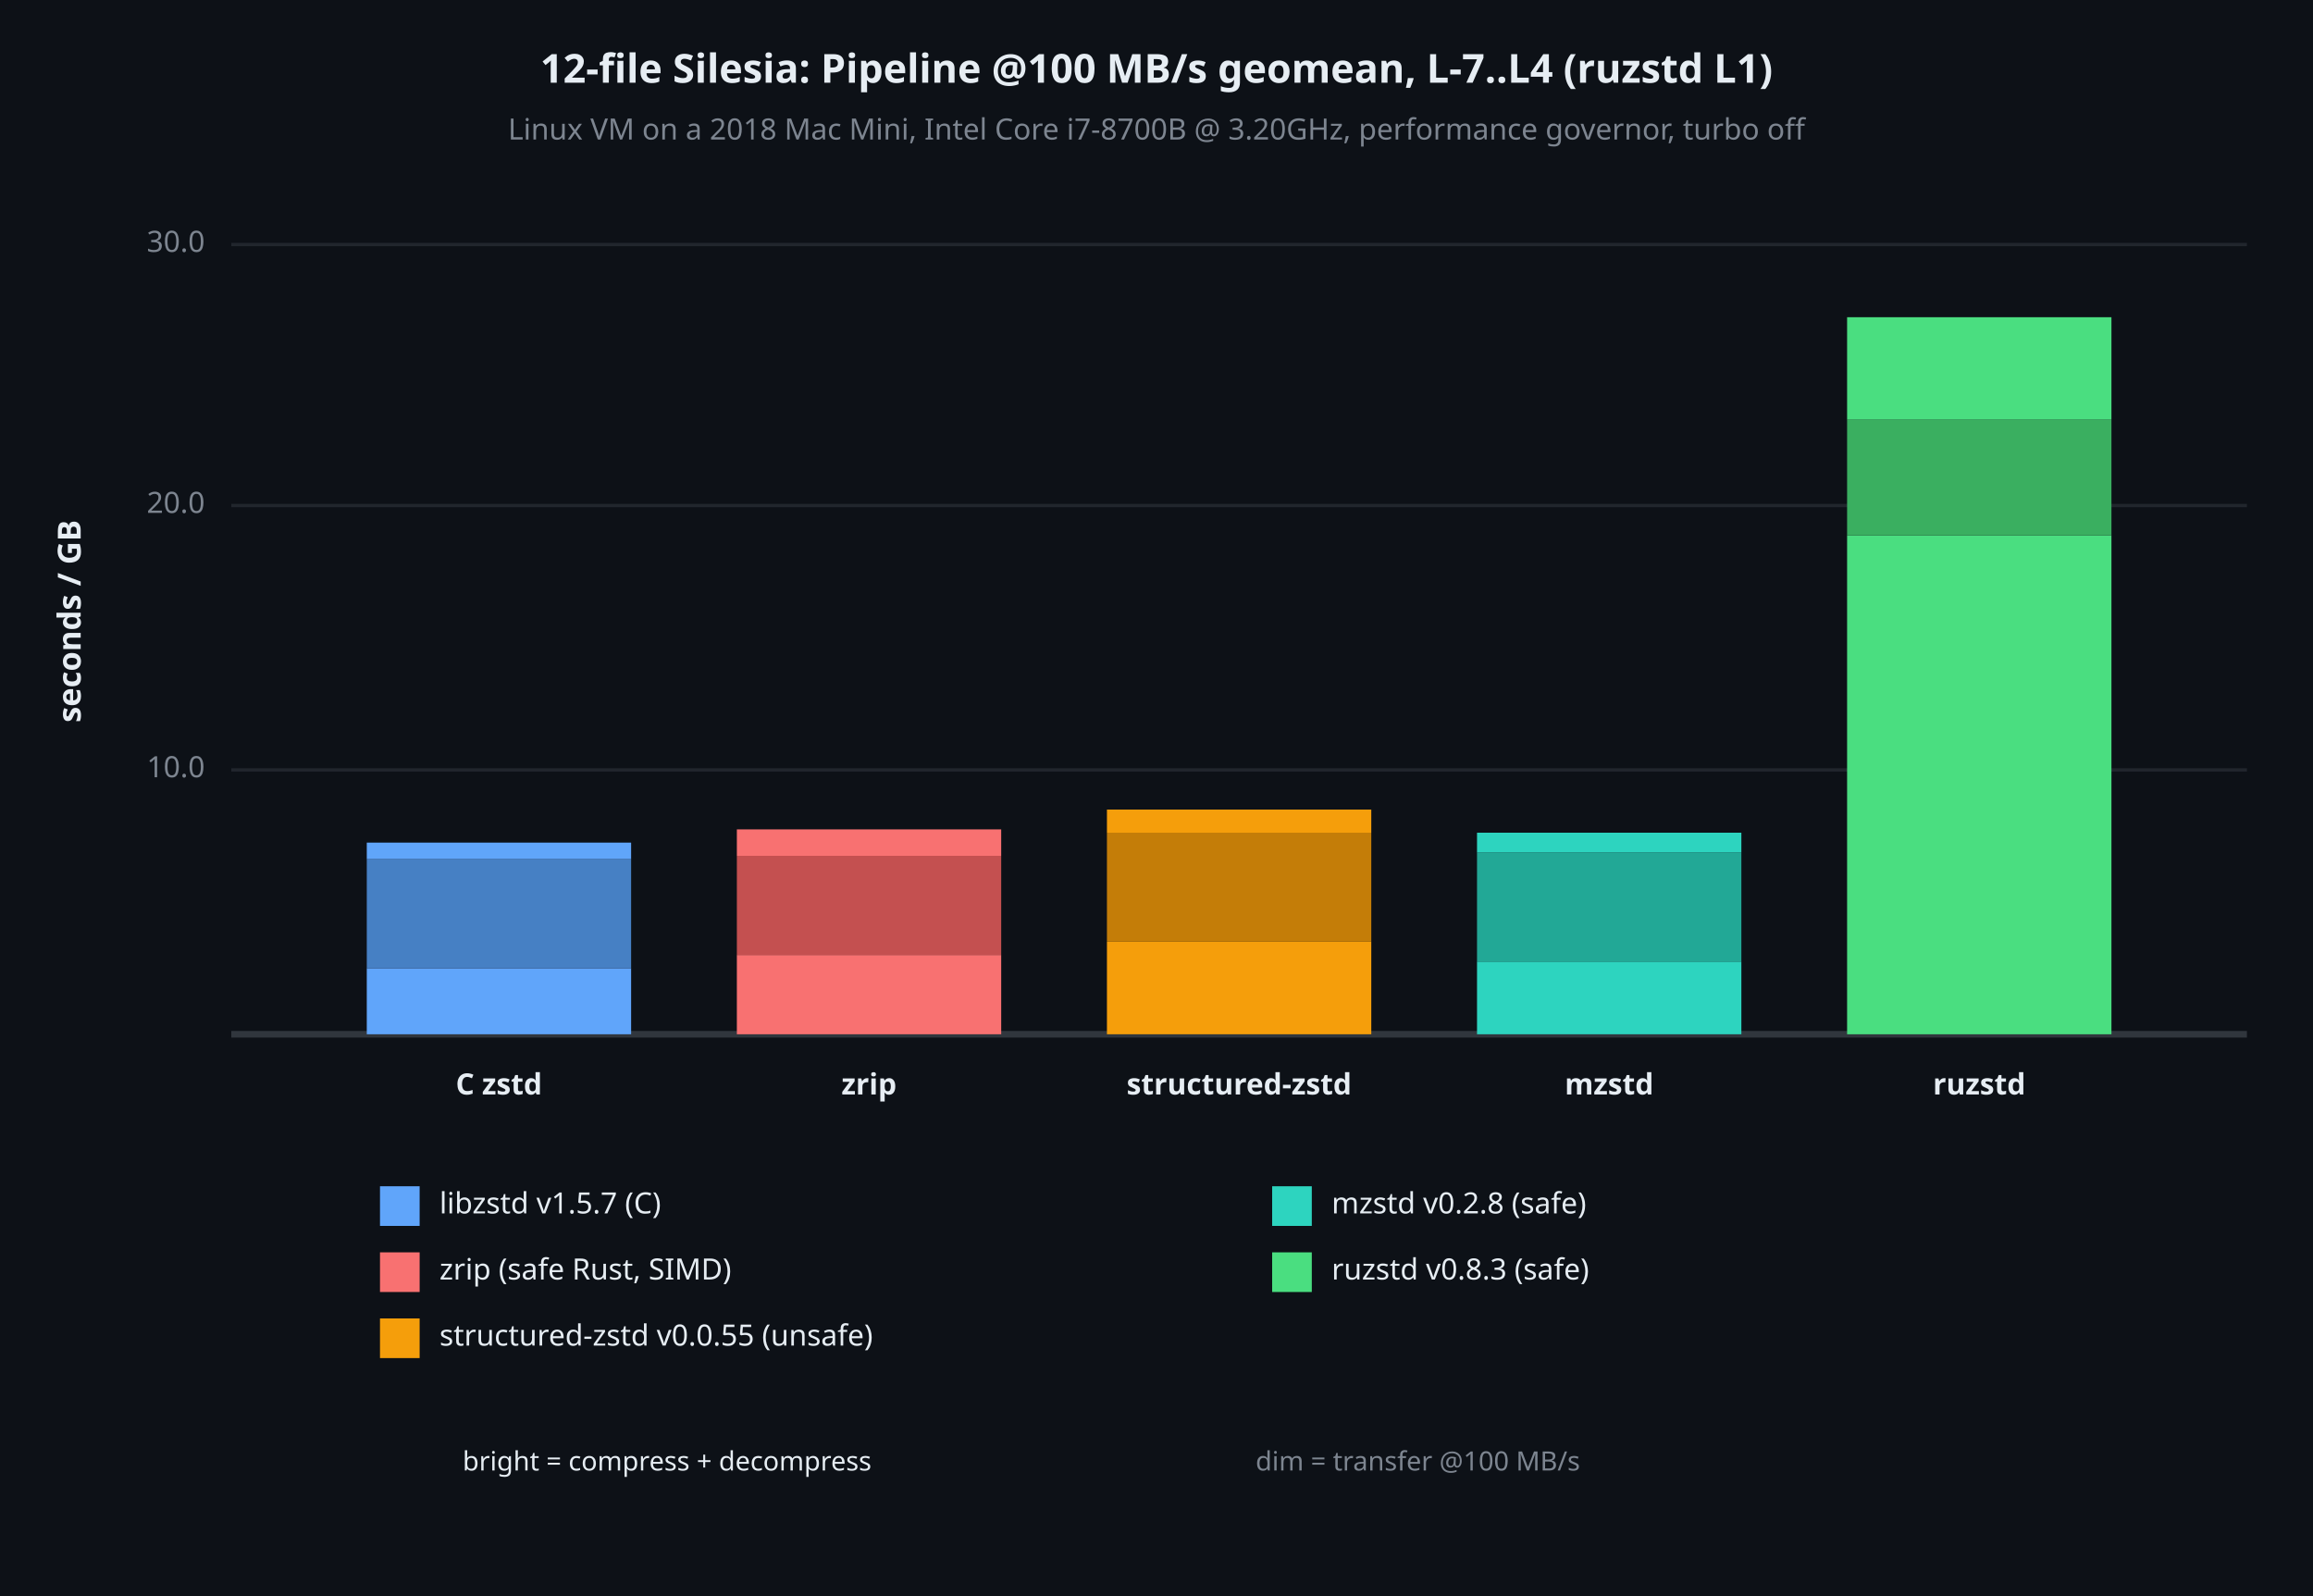
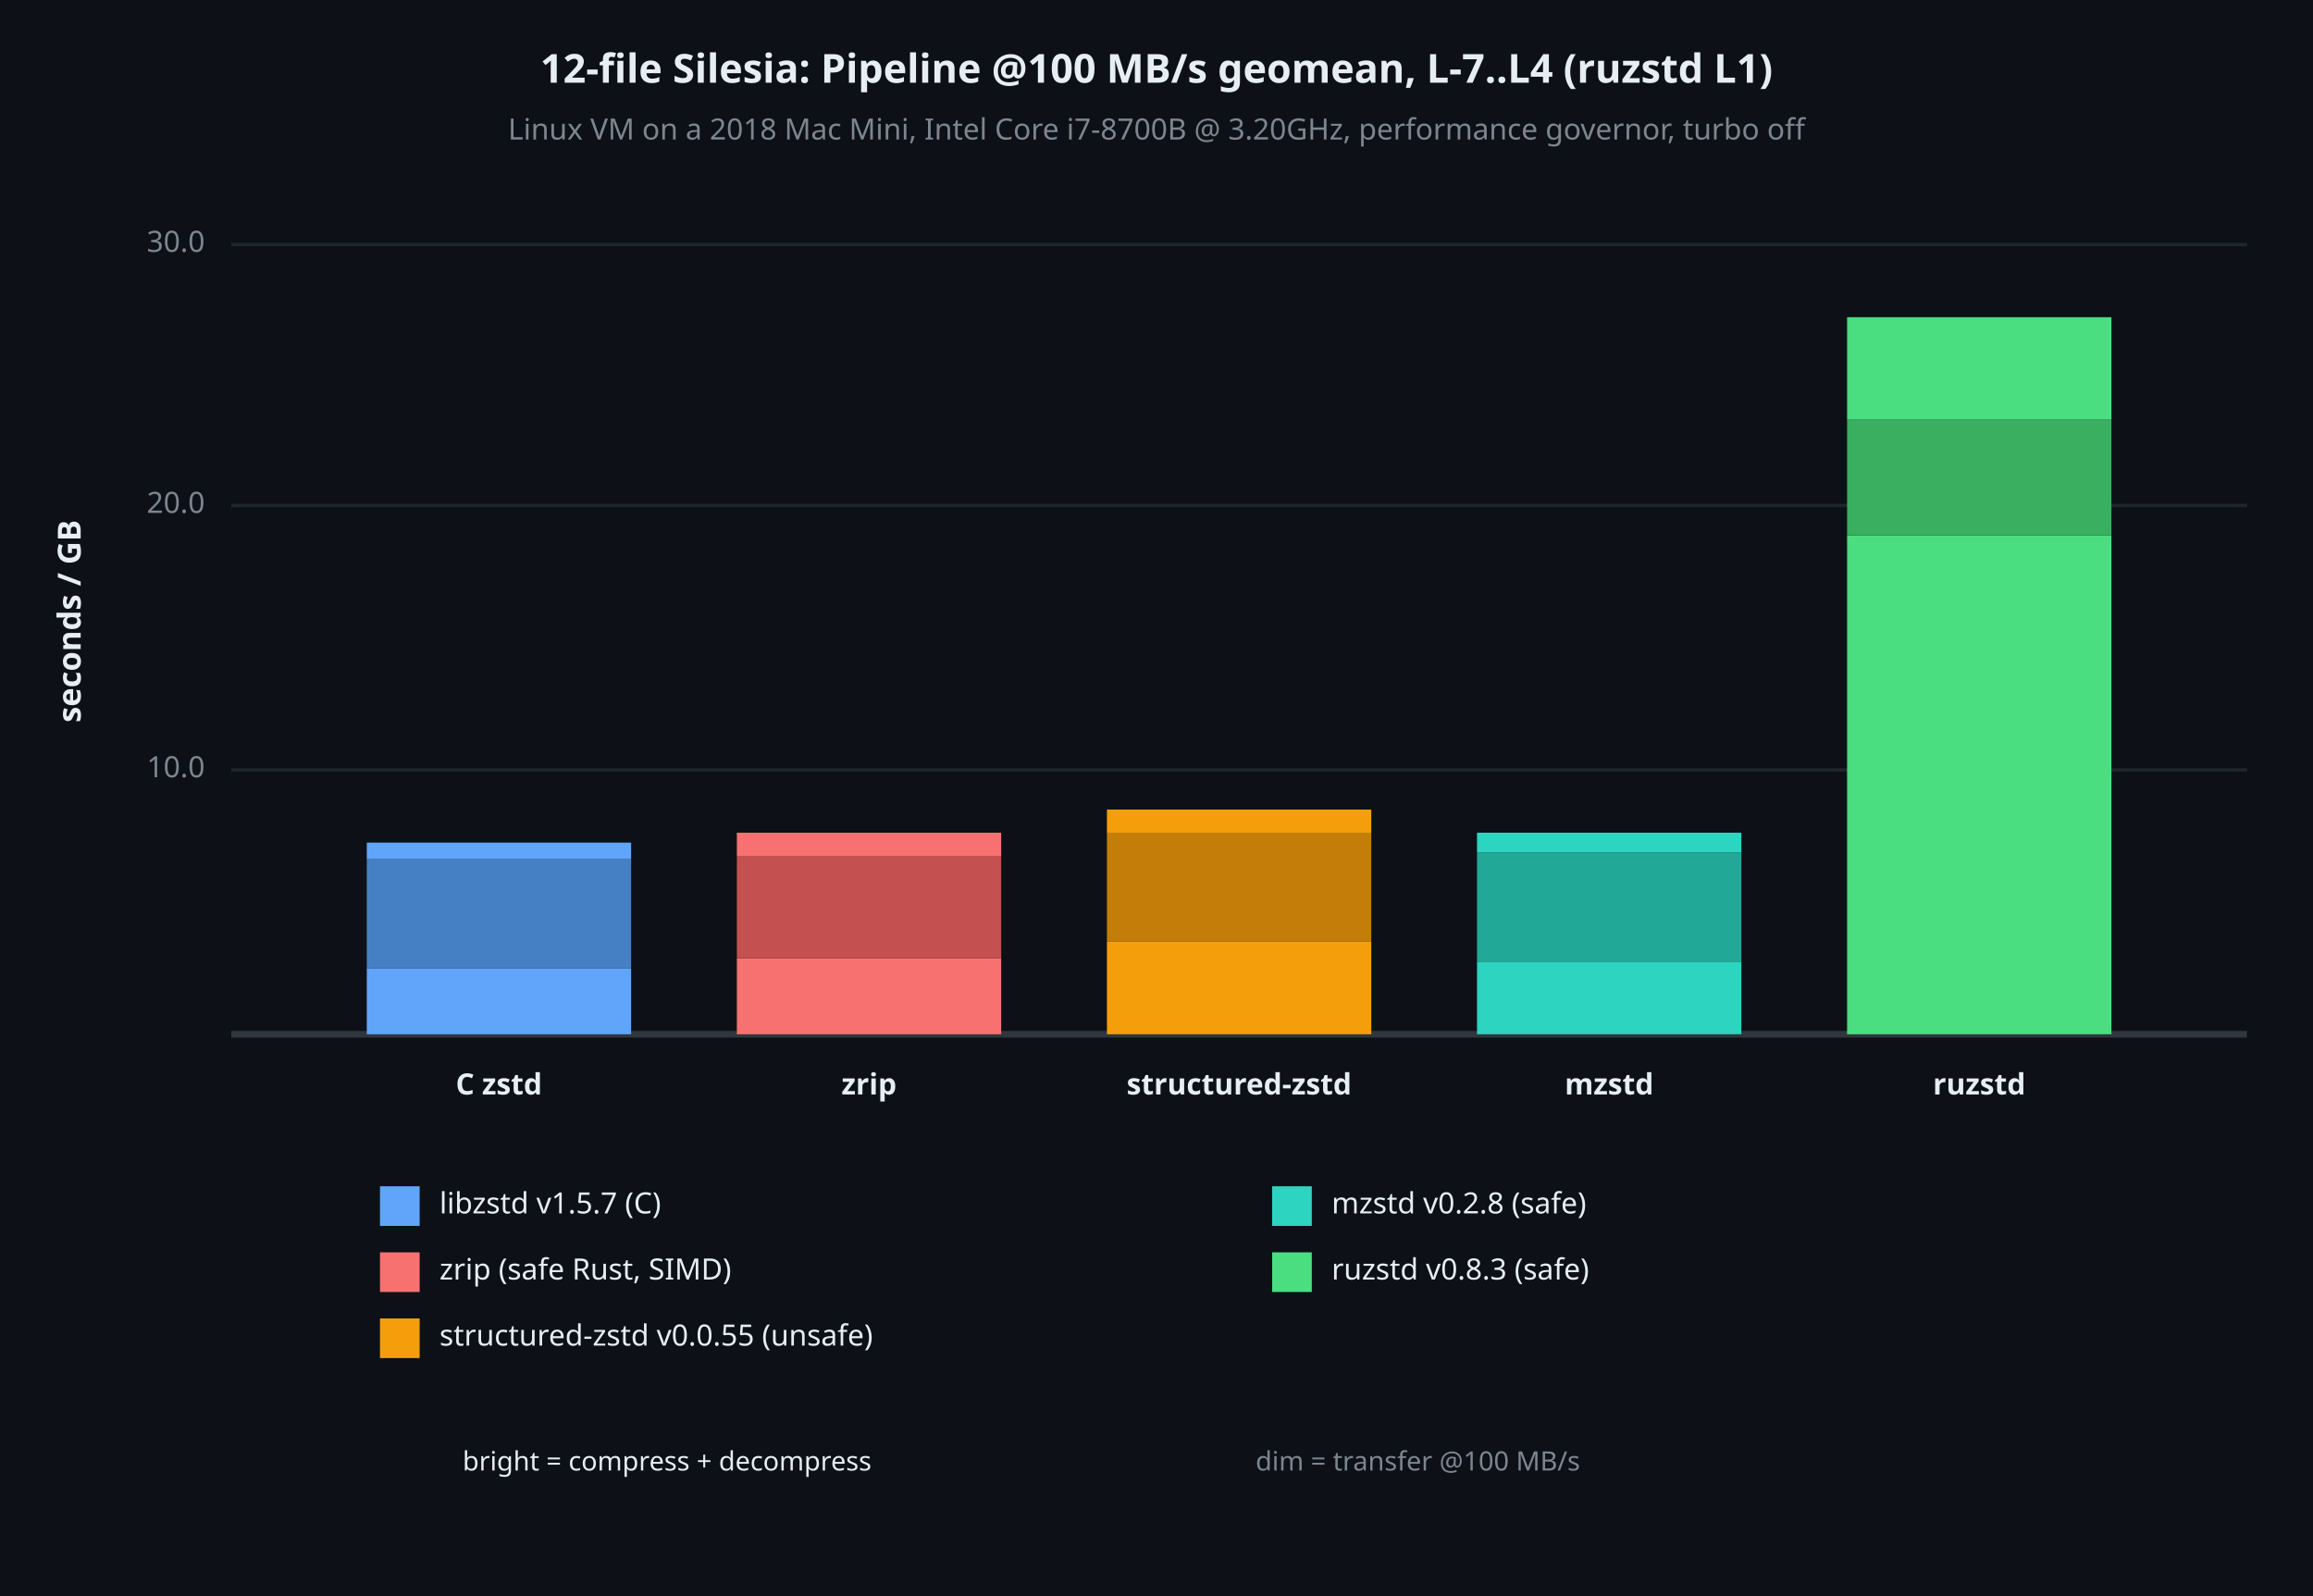
<svg xmlns="http://www.w3.org/2000/svg" viewBox="0 0 700 483" font-family="system-ui, -apple-system, sans-serif">
  <rect x="0" y="0" width="700" height="483" opacity="1" fill="#0D1117" stroke="none" />
  <text x="350" y="22" dy="0.5ex" text-anchor="middle" font-family="sans-serif" font-size="12.097" opacity="1" fill="#E6EDF3" font-weight="bold">
12-file Silesia: Pipeline @100 MB/s geomean, L-7..L4 (ruzstd L1)
</text>
  <text x="350" y="40" dy="0.5ex" text-anchor="middle" font-family="sans-serif" font-size="8.871" opacity="1" fill="#7D8590">
Linux VM on a 2018 Mac Mini, Intel Core i7-8700B @ 3.20GHz, performance governor, turbo off
</text>
  <text x="22" y="188" dy="0.5ex" text-anchor="middle" font-family="sans-serif" font-size="9.677" opacity="1" fill="#E6EDF3" font-weight="bold" transform="rotate(270, 22, 188)">
seconds / GB
</text>
  <polyline fill="none" opacity="1" stroke="#21262D" stroke-width="1" points="70,233 680,233 " />
  <text x="62" y="233" dy="0.5ex" text-anchor="end" font-family="sans-serif" font-size="8.871" opacity="1" fill="#7D8590">
10.0
</text>
  <polyline fill="none" opacity="1" stroke="#21262D" stroke-width="1" points="70,153 680,153 " />
  <text x="62" y="153" dy="0.5ex" text-anchor="end" font-family="sans-serif" font-size="8.871" opacity="1" fill="#7D8590">
20.0
</text>
  <polyline fill="none" opacity="1" stroke="#21262D" stroke-width="1" points="70,74 680,74 " />
  <text x="62" y="74" dy="0.5ex" text-anchor="end" font-family="sans-serif" font-size="8.871" opacity="1" fill="#7D8590">
30.0
</text>
  <polyline fill="none" opacity="1" stroke="#30363D" stroke-width="2" points="70,313 680,313 " />
  <rect x="111" y="293" width="80" height="20" opacity="1" fill="#60A5FA" stroke="none" />
  <rect x="111" y="260" width="80" height="33" opacity="1" fill="#4680C4" stroke="none" />
  <rect x="111" y="255" width="80" height="5" opacity="1" fill="#60A5FA" stroke="none" />
  <text x="151" y="329" dy="0.5ex" text-anchor="middle" font-family="sans-serif" font-size="8.871" opacity="1" fill="#E6EDF3" font-weight="bold">
C zstd
</text>
-   <rect x="223" y="289" width="80" height="24" opacity="1" fill="#F87171" stroke="none" />
-   <rect x="223" y="259" width="80" height="30" opacity="1" fill="#C45050" stroke="none" />
-   <rect x="223" y="251" width="80" height="8" opacity="1" fill="#F87171" stroke="none" />
+   <rect x="223" y="290" width="80" height="23" opacity="1" fill="#F87171" stroke="none" />
+   <rect x="223" y="259" width="80" height="31" opacity="1" fill="#C45050" stroke="none" />
+   <rect x="223" y="252" width="80" height="7" opacity="1" fill="#F87171" stroke="none" />
  <text x="263" y="329" dy="0.5ex" text-anchor="middle" font-family="sans-serif" font-size="8.871" opacity="1" fill="#E6EDF3" font-weight="bold">
zrip
</text>
  <rect x="335" y="285" width="80" height="28" opacity="1" fill="#F59E0B" stroke="none" />
  <rect x="335" y="252" width="80" height="33" opacity="1" fill="#C47D08" stroke="none" />
  <rect x="335" y="245" width="80" height="7" opacity="1" fill="#F59E0B" stroke="none" />
  <text x="375" y="329" dy="0.5ex" text-anchor="middle" font-family="sans-serif" font-size="8.871" opacity="1" fill="#E6EDF3" font-weight="bold">
structured-zstd
</text>
  <rect x="447" y="291" width="80" height="22" opacity="1" fill="#2DD4BF" stroke="none" />
  <rect x="447" y="258" width="80" height="33" opacity="1" fill="#22A896" stroke="none" />
  <rect x="447" y="252" width="80" height="6" opacity="1" fill="#2DD4BF" stroke="none" />
  <text x="487" y="329" dy="0.5ex" text-anchor="middle" font-family="sans-serif" font-size="8.871" opacity="1" fill="#E6EDF3" font-weight="bold">
mzstd
</text>
  <rect x="559" y="162" width="80" height="151" opacity="1" fill="#4ADE80" stroke="none" />
  <rect x="559" y="127" width="80" height="35" opacity="1" fill="#3AAF60" stroke="none" />
  <rect x="559" y="96" width="80" height="31" opacity="1" fill="#4ADE80" stroke="none" />
  <text x="599" y="329" dy="0.5ex" text-anchor="middle" font-family="sans-serif" font-size="8.871" opacity="1" fill="#E6EDF3" font-weight="bold">
ruzstd
</text>
  <rect x="115" y="359" width="12" height="12" opacity="1" fill="#60A5FA" stroke="none" />
  <text x="133" y="365" dy="0.5ex" text-anchor="start" font-family="sans-serif" font-size="8.871" opacity="1" fill="#E6EDF3">
libzstd v1.5.7 (C)
</text>
  <rect x="115" y="379" width="12" height="12" opacity="1" fill="#F87171" stroke="none" />
  <text x="133" y="385" dy="0.5ex" text-anchor="start" font-family="sans-serif" font-size="8.871" opacity="1" fill="#E6EDF3">
zrip (safe Rust, SIMD)
</text>
  <rect x="115" y="399" width="12" height="12" opacity="1" fill="#F59E0B" stroke="none" />
  <text x="133" y="405" dy="0.5ex" text-anchor="start" font-family="sans-serif" font-size="8.871" opacity="1" fill="#E6EDF3">
structured-zstd v0.0.55 (unsafe)
</text>
  <rect x="385" y="359" width="12" height="12" opacity="1" fill="#2DD4BF" stroke="none" />
  <text x="403" y="365" dy="0.5ex" text-anchor="start" font-family="sans-serif" font-size="8.871" opacity="1" fill="#E6EDF3">
mzstd v0.2.8 (safe)
</text>
  <rect x="385" y="379" width="12" height="12" opacity="1" fill="#4ADE80" stroke="none" />
  <text x="403" y="385" dy="0.5ex" text-anchor="start" font-family="sans-serif" font-size="8.871" opacity="1" fill="#E6EDF3">
ruzstd v0.8.3 (safe)
</text>
  <text x="140" y="443" dy="0.5ex" text-anchor="start" font-family="sans-serif" font-size="8.065" opacity="1" fill="#E6EDF3">
bright = compress + decompress
</text>
  <text x="380" y="443" dy="0.5ex" text-anchor="start" font-family="sans-serif" font-size="8.065" opacity="1" fill="#7D8590">
dim = transfer @100 MB/s
</text>
</svg>
